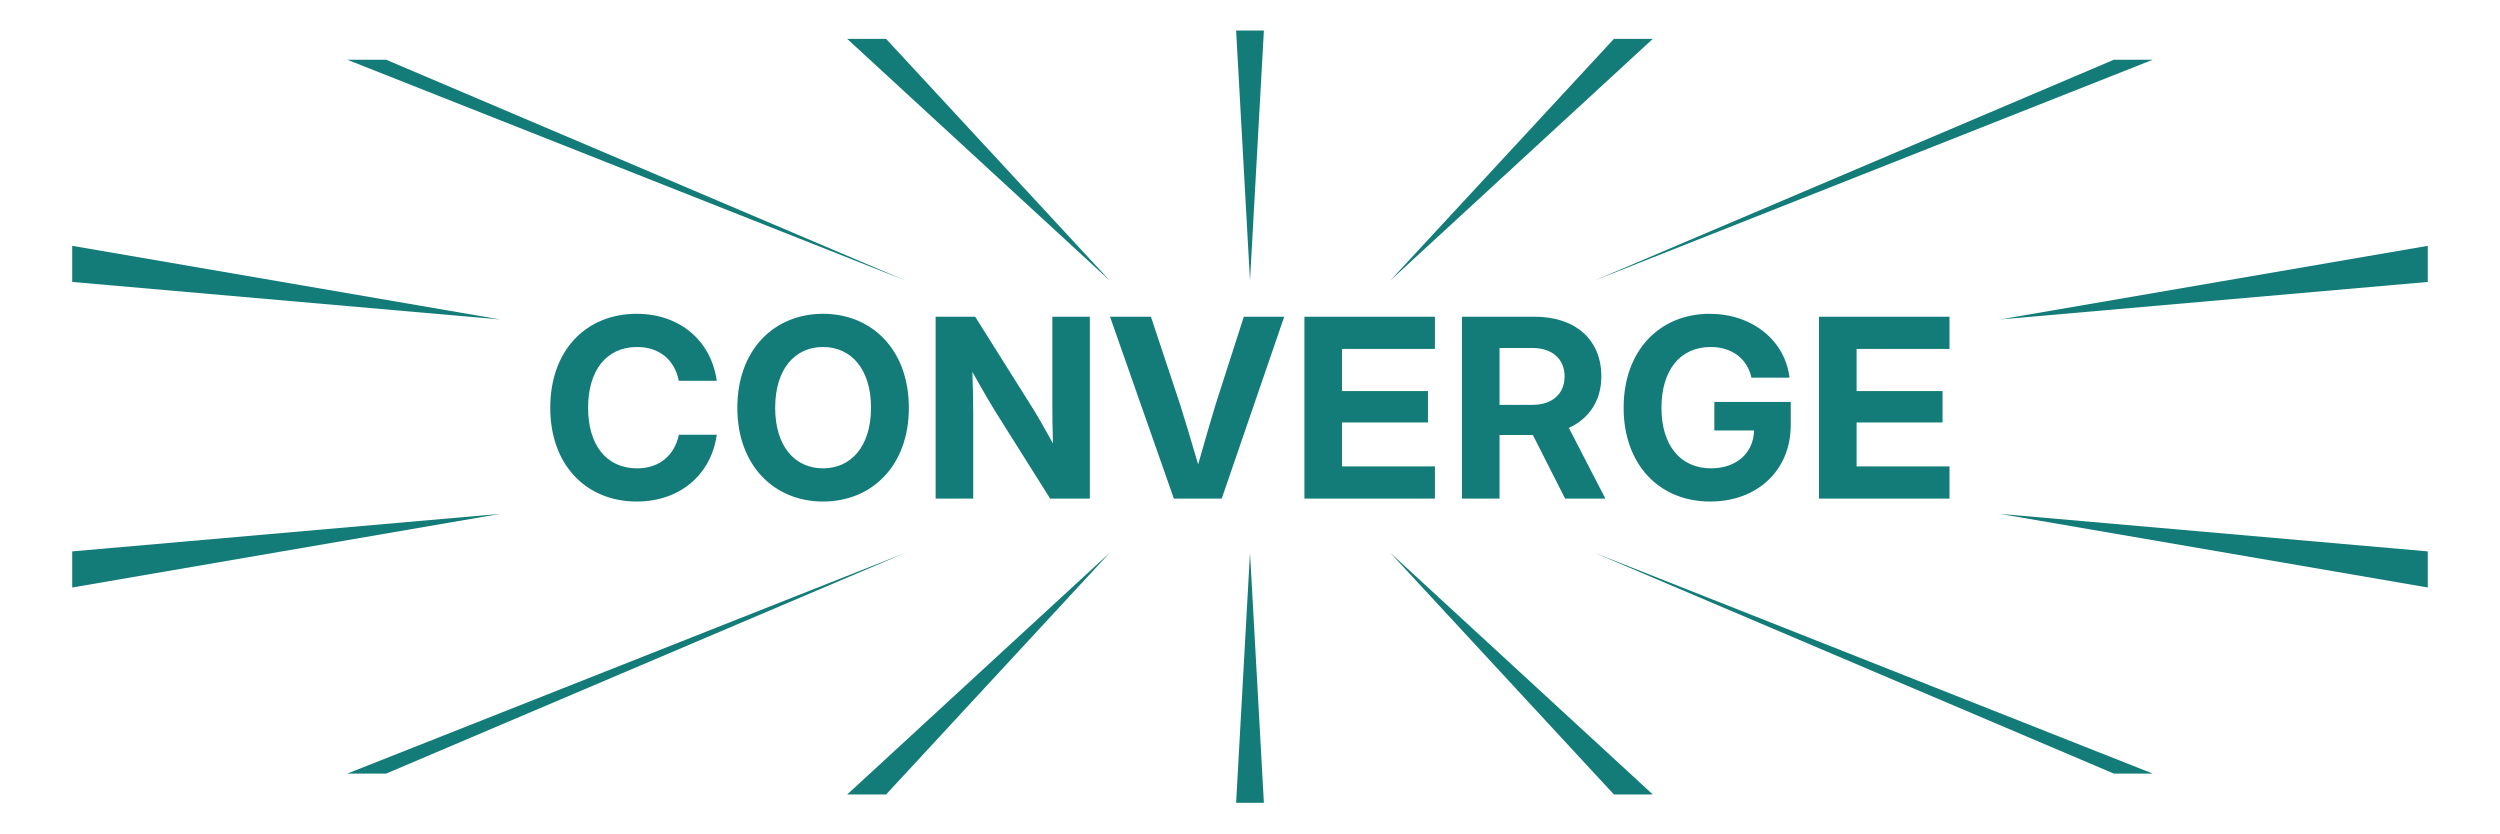
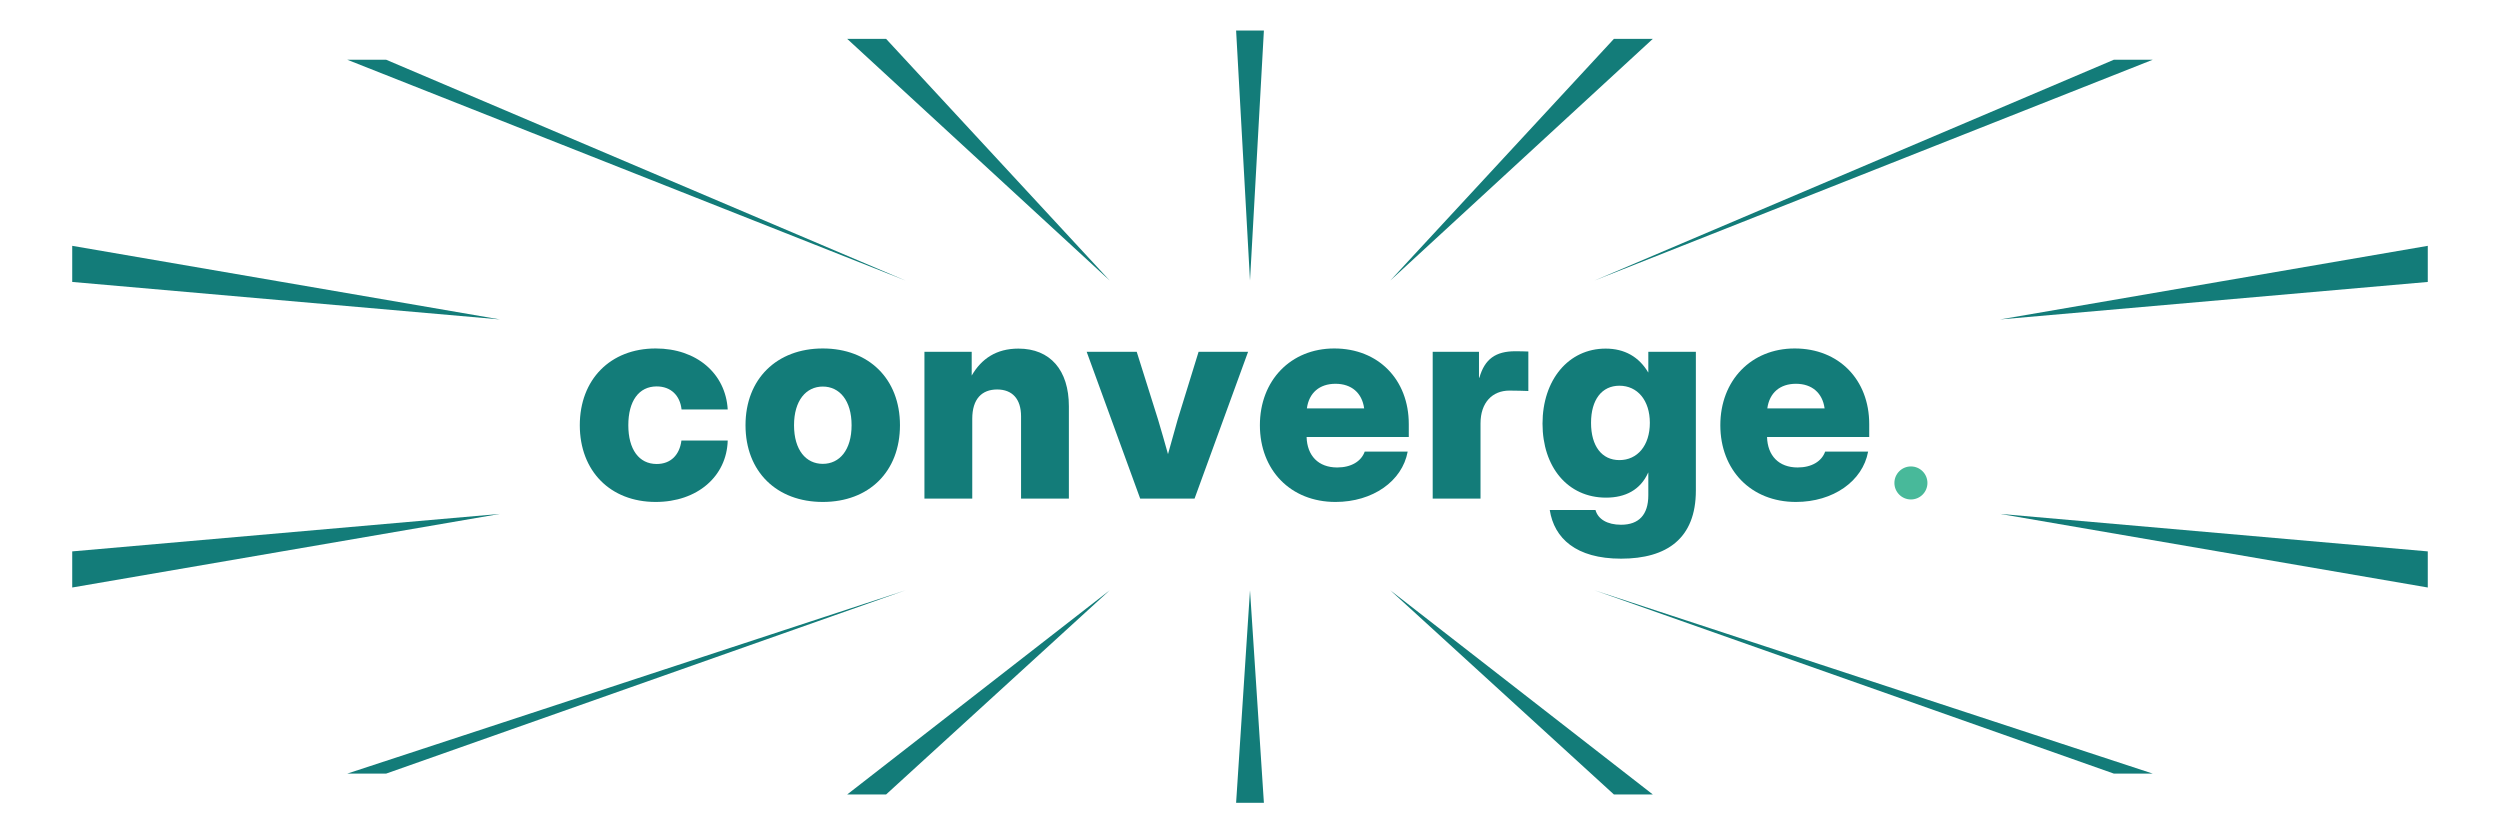
- <svg xmlns="http://www.w3.org/2000/svg" width="1800" height="600" viewBox="0 0 1800 600" fill="none">
-   <g fill="#137C79">
-     <polygon points="250,43 278,43 652,202" />
-     <polygon points="610,28 638,28 799,202" />
-     <polygon points="890,22 910,22 900,202" />
-     <polygon points="1162,28 1190,28 1001,202" />
-     <polygon points="1522,43 1550,43 1148,202" />
-     <polygon points="52,177 52,203 360,230" />
-     <polygon points="52,397 52,423 360,370" />
-     <polygon points="1748,177 1748,203 1440,230" />
-     <polygon points="1748,397 1748,423 1440,370" />
-     <polygon points="250,557 278,557 652,398" />
-     <polygon points="610,572 638,572 799,398" />
-     <polygon points="890,578 910,578 900,398" />
-     <polygon points="1162,572 1190,572 1001,398" />
-     <polygon points="1522,557 1550,557 1148,398" />
+ <svg xmlns="http://www.w3.org/2000/svg" width="1800" height="600" viewBox="0 0 1800 600" fill="none" role="img" aria-labelledby="title desc">
+   <g>
+     <polygon points="250,43 278,43 652,202" fill="#137C79" />
+     <polygon points="610,28 638,28 799,202" fill="#137C79" />
+     <polygon points="890,22 910,22 900,202" fill="#137C79" />
+     <polygon points="1162,28 1190,28 1001,202" fill="#137C79" />
+     <polygon points="1522,43 1550,43 1148,202" fill="#137C79" />
+     <polygon points="52,177 52,203 360,230" fill="#137C79" />
+     <polygon points="52,397 52,423 360,370" fill="#137C79" />
+     <polygon points="1748,177 1748,203 1440,230" fill="#137C79" />
+     <polygon points="1748,397 1748,423 1440,370" fill="#137C79" />
+     <polygon points="250,557 278,557 652,425" fill="#137C79" />
+     <polygon points="610,572 638,572 799,425" fill="#137C79" />
+     <polygon points="890,578 910,578 900,425" fill="#137C79" />
+     <polygon points="1162,572 1190,572 1001,425" fill="#137C79" />
+     <polygon points="1522,557 1550,557 1148,425" fill="#137C79" />
  </g>
-   <text x="900" y="359" text-anchor="middle" font-family="Inter Display, Inter, Arial, sans-serif" font-size="180" font-weight="750" letter-spacing="4" fill="#137C79">CONVERGE</text>
+   <g aria-label="converge wordmark">
+     <path fill="#137C79" transform="translate(412.249 359.000) scale(0.1000977 -0.1000977)" d="M598 -24C897 -24 1109 160 1116 418H783C770 315 707 249 605 249C477 249 401 355 401 528C401 701 476 807 605 807C707 807 773 742 784 641H1116C1101 900 892 1080 598 1080C271 1080 52 856 52 528C52 199 271 -24 598 -24Z" />
+     <path fill="#137C79" transform="translate(531.563 359.000) scale(0.1000977 -0.1000977)" d="M608 -24C939 -24 1163 193 1163 528C1163 861 939 1080 608 1080C277 1080 52 861 52 528C52 193 277 -24 608 -24ZM608 250C487 250 401 349 401 528C401 706 488 806 608 806C728 806 815 706 815 528C815 349 728 250 608 250Z" />
+     <path fill="#137C79" transform="translate(655.982 359.000) scale(0.1000977 -0.1000977)" d="M440 574C440 718 510 785 619 785C728 785 791 717 791 592V0H1135V664C1135 924 1001 1079 772 1079C613 1079 506 1006 436 885V1056H96V0H440Z" />
+     <path fill="#137C79" transform="translate(782.002 359.000) scale(0.1000977 -0.1000977)" d="M389 0H780L1165 1056H809L659 570C635 486 612 403 589 320C566 403 542 486 517 570L364 1056H4Z" />
+     <path fill="#137C79" transform="translate(901.916 359.000) scale(0.1000977 -0.1000977)" d="M596 -24C863 -24 1076 125 1115 338H806C781 268 709 224 608 224C472 224 392 309 388 443H1123V536C1123 856 904 1080 587 1080C274 1080 52 850 52 528C52 206 272 -24 596 -24ZM390 649C405 760 480 826 596 826C711 826 787 760 802 649Z" />
+     <path fill="#137C79" transform="translate(1021.930 359.000) scale(0.1000977 -0.1000977)" d="M96 0H440V541C440 691 525 777 648 777C698 777 759 775 784 774V1058C756 1059 727 1060 690 1060C549 1060 470 1004 432 870H429V1056H96Z" />
+     <path fill="#137C79" transform="translate(1105.409 359.000) scale(0.1000977 -0.1000977)" d="M617 -432C947 -432 1155 -286 1155 58V1056H813V908H812C746 1019 643 1079 506 1079C238 1079 52 853 52 539C52 229 232 7 509 7C647 7 756 62 812 187H813V24C813 -116 745 -188 617 -188C518 -188 451 -148 433 -82H104C136 -285 292 -432 617 -432ZM605 277C479 277 401 377 401 545C401 712 479 812 605 812C735 812 824 707 824 545C824 382 735 277 605 277Z" />
+     <path fill="#137C79" transform="translate(1233.431 359.000) scale(0.1000977 -0.1000977)" d="M596 -24C863 -24 1076 125 1115 338H806C781 268 709 224 608 224C472 224 392 309 388 443H1123V536C1123 856 904 1080 587 1080C274 1080 52 850 52 528C52 206 272 -24 596 -24ZM390 649C405 760 480 826 596 826C711 826 787 760 802 649Z" />
+     <circle cx="1375.861" cy="347.725" r="11.890" fill="#48B99A" />
+   </g>
</svg>
